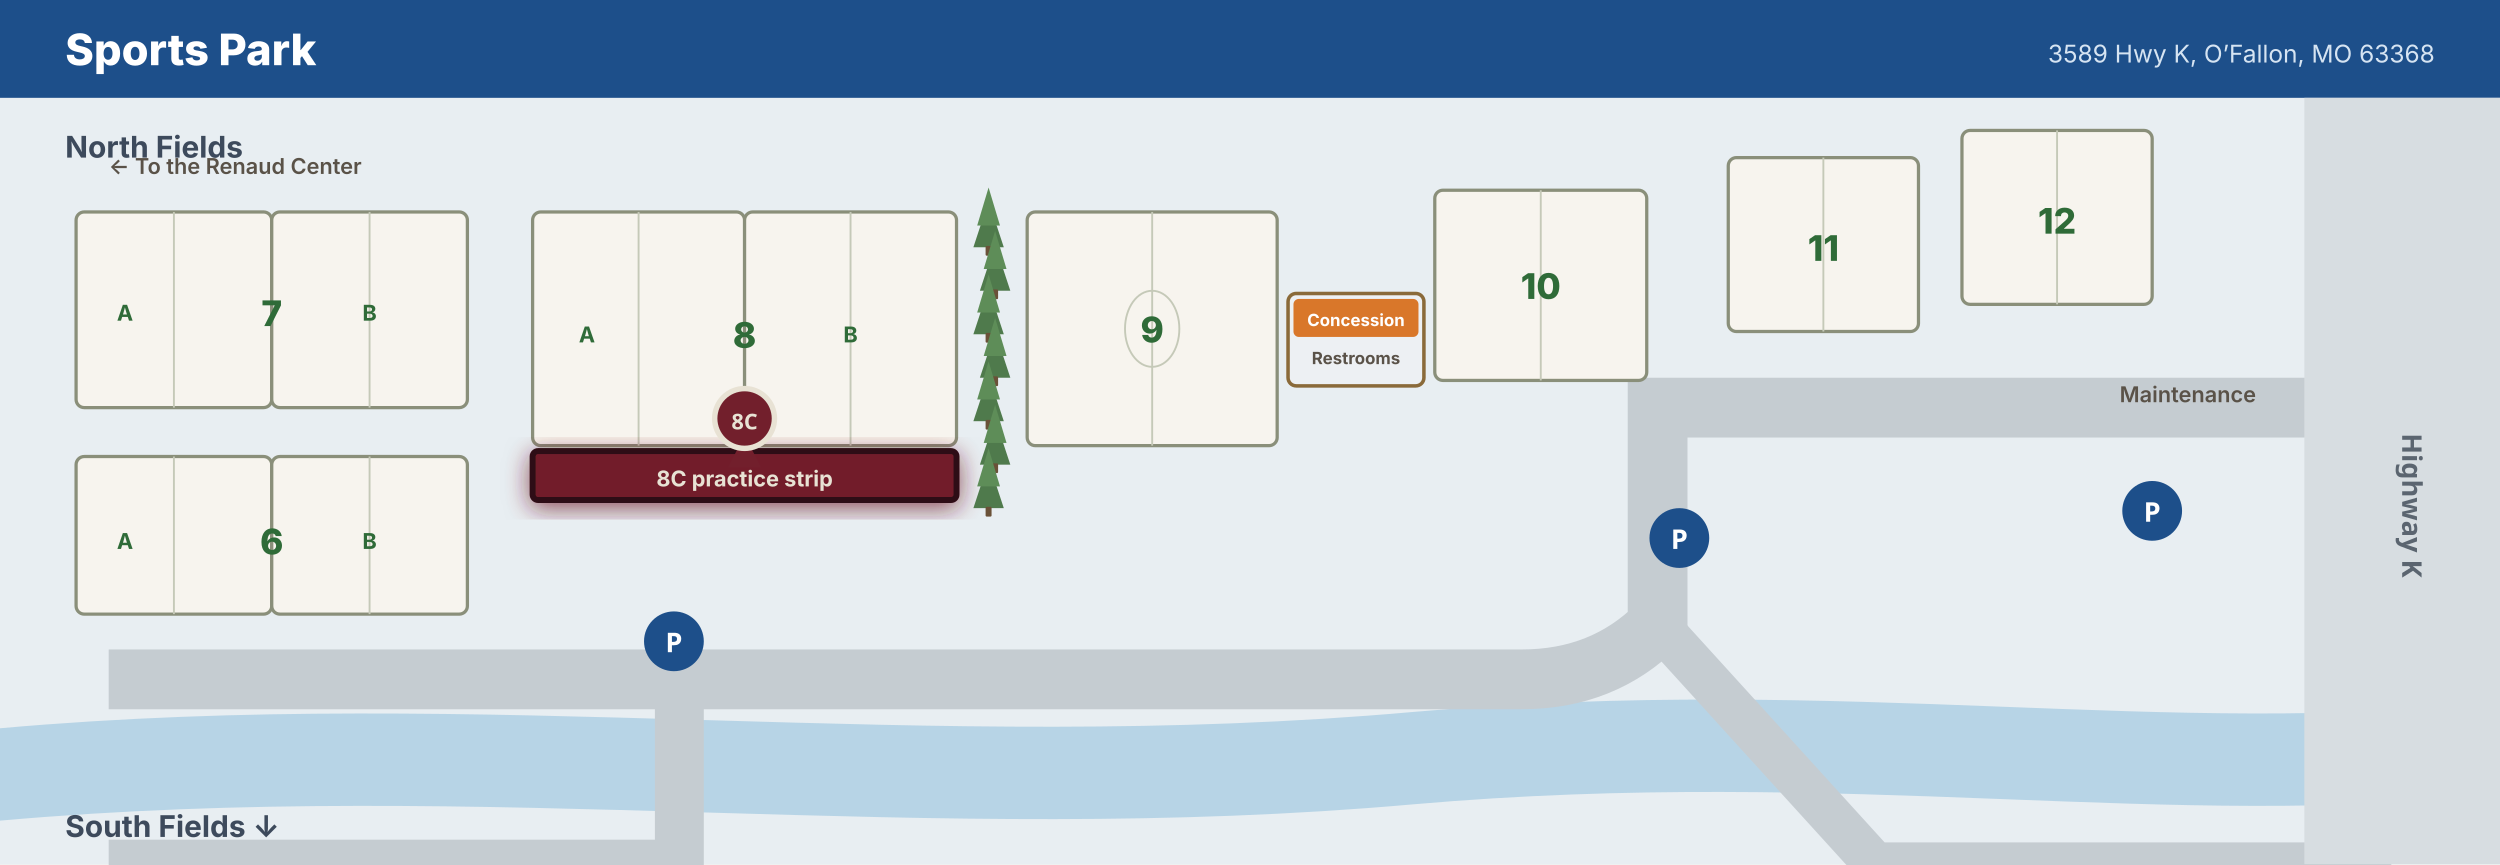
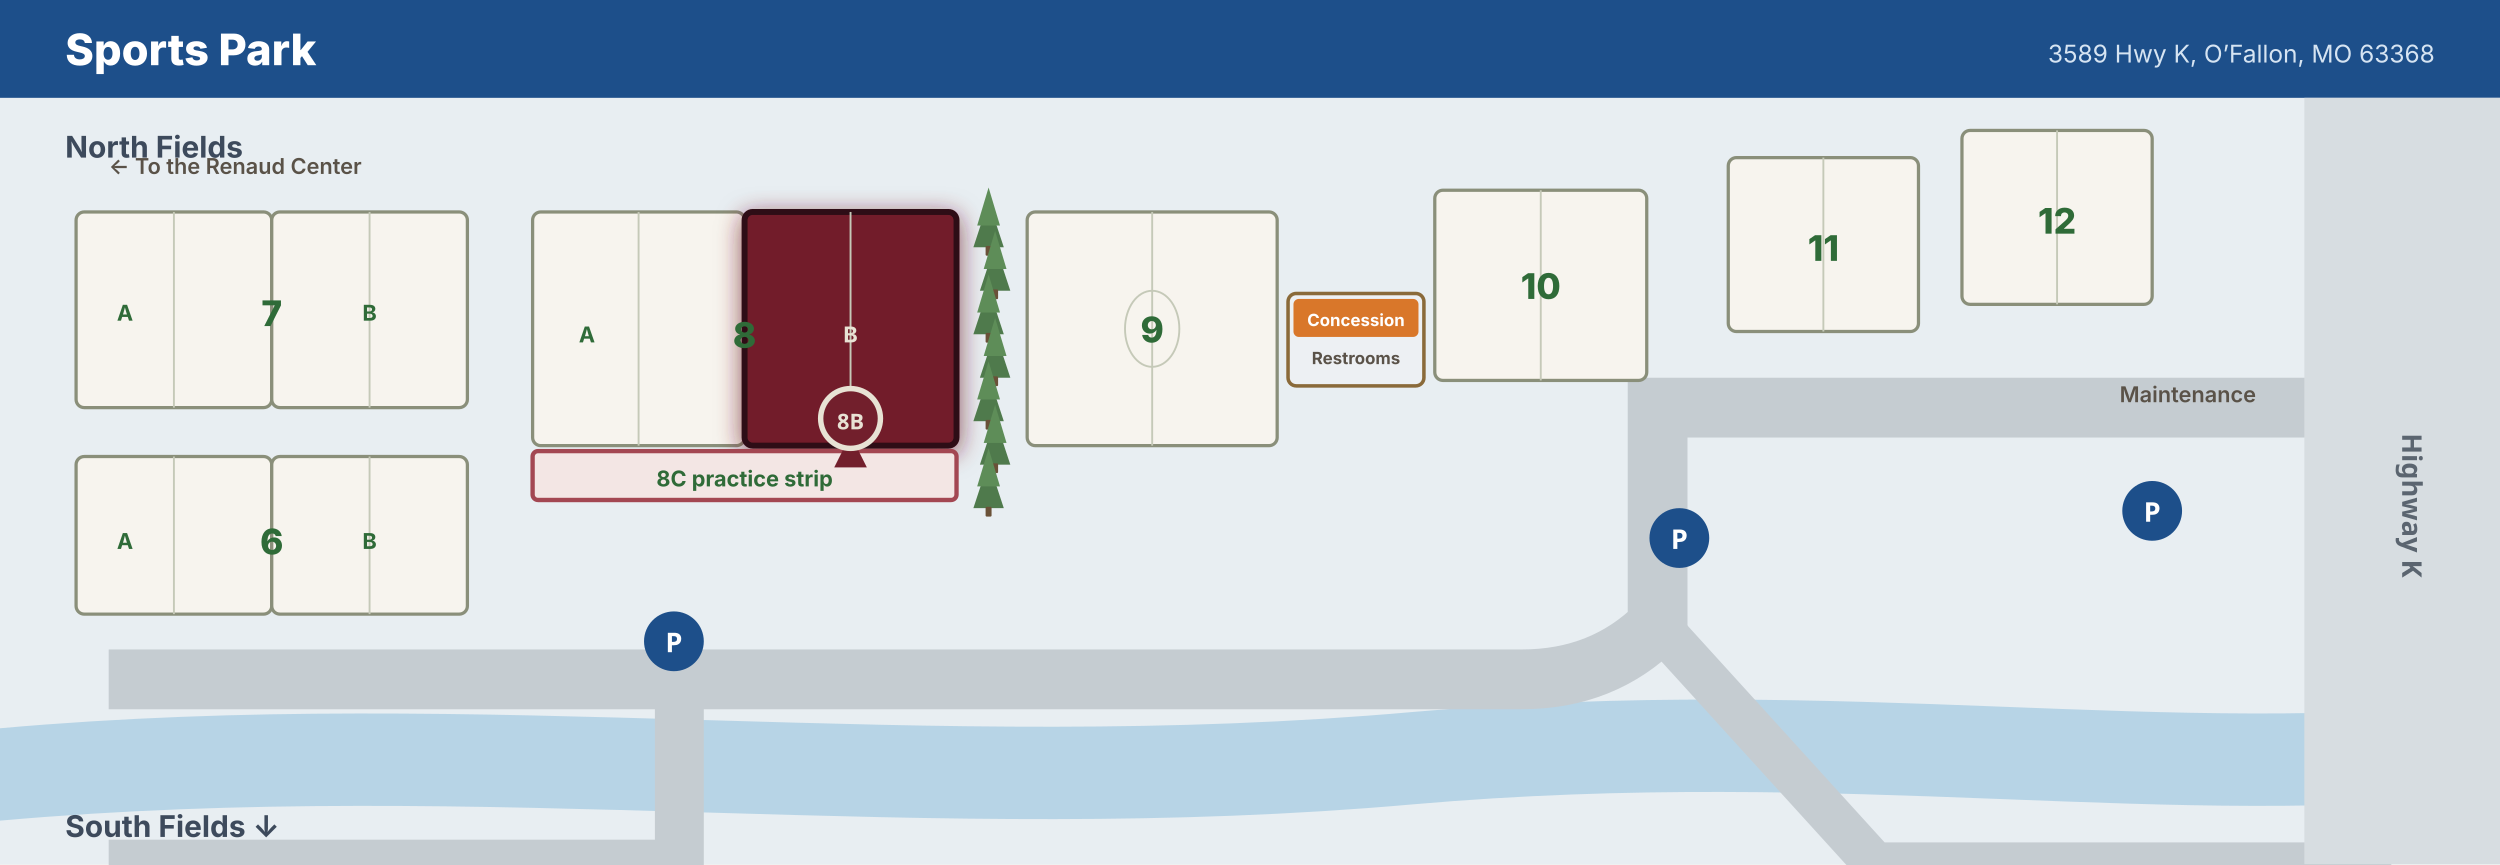
<svg xmlns="http://www.w3.org/2000/svg" class="park-map" viewBox="0 0 920 318" role="img" aria-labelledby="park-map-title park-map-desc">
  <style>
.field-pitch{fill:#f7f4ee;stroke:#8a8f7a;stroke-width:1.2}
.field-lines{fill:none;stroke:#c5c9b8;stroke-width:.7}
.field-num{font-family:Outfit,Inter,system-ui,sans-serif;font-weight:800;fill:#2f6b38;font-size:13px}
.field-sub{font-family:Inter,system-ui,sans-serif;font-weight:700;fill:#2f6b38;font-size:8px}
.label-sm{font-family:Inter,system-ui,sans-serif;font-weight:600;fill:#5a5248;font-size:8px}
.label-md{font-family:Outfit,Inter,system-ui,sans-serif;font-weight:700;fill:#3d4a5c;font-size:11px}
.week .field-pitch{fill:#721f2c;stroke:#2d0c13;stroke-width:2.2}
.week .field-sub,.week .field-num{fill:#e8e2d4}
.practice .field-pitch{fill:#f3e6e4;stroke:#a34752;stroke-width:1.6}
.week{
  transform-box:fill-box;
  transform-origin:center;
  animation:weekPulse 1.9s ease-in-out infinite;
  filter:url(#weekGlow);
}
#week-pin{
  transform-box:fill-box;
  transform-origin:center bottom;
  animation:pinBob 1.9s ease-in-out infinite;
}
@keyframes weekPulse{
  0%,100%{transform:translateY(0) scale(1)}
  50%{transform:translateY(-5px) scale(1.12)}
}
@keyframes pinBob{
  0%,100%{transform:translateY(0) scale(1)}
  50%{transform:translateY(-7px) scale(1.16)}
}
@media (prefers-reduced-motion:reduce){
  .week,#week-pin{animation:none}
}
</style>
  <defs>
    <filter id="weekGlow" x="-40%" y="-40%" width="180%" height="180%">
      <feDropShadow dx="0" dy="2" stdDeviation="4.5" flood-color="#721f2c" flood-opacity=".75" />
    </filter>
  </defs>
  <rect width="920" height="318" fill="#e8eef2" />
  <rect x="0" y="0" width="920" height="36" fill="#1d4f8a" />
  <text x="24" y="24" fill="#fff" font-family="Outfit, Inter, sans-serif" font-size="16" font-weight="800">Sports Park</text>
  <text x="896" y="23" text-anchor="end" fill="#d6e4f2" font-family="Inter, sans-serif" font-size="9">3589 Hwy K, O’Fallon, MO 63368</text>
  <path d="M0 268 C 180 252, 340 278, 520 262 C 680 248, 800 272, 920 258 L 920 292 C 800 306, 680 282, 520 296 C 340 312, 180 286, 0 302 Z" fill="#b7d4e6" />
  <path d="M40 250 H 560 Q 590 250 610 230 V 150 H 860" fill="none" stroke="#c5ccd1" stroke-width="22" />
  <path d="M250 250 V 318 H 40" fill="none" stroke="#c5ccd1" stroke-width="18" />
  <path d="M610 230 L 690 318 H 880" fill="none" stroke="#c5ccd1" stroke-width="16" />
  <rect x="848" y="36" width="72" height="282" fill="#d7dde1" />
  <text x="884" y="186" text-anchor="middle" fill="#5b6570" font-family="Outfit, sans-serif" font-size="10" font-weight="700" transform="rotate(90 884 186)">Highway K</text>
  <text x="24" y="58" class="label-md">North Fields</text>
  <text x="24" y="308" class="label-md">South Fields ↓</text>
  <g fill="#1d4f8a">
    <circle cx="248" cy="236" r="11" />
    <text x="248" y="240" text-anchor="middle" fill="#fff" font-size="10" font-weight="800" font-family="Outfit, sans-serif">P</text>
    <circle cx="618" cy="198" r="11" />
    <text x="618" y="202" text-anchor="middle" fill="#fff" font-size="10" font-weight="800" font-family="Outfit, sans-serif">P</text>
    <circle cx="792" cy="188" r="11" />
    <text x="792" y="192" text-anchor="middle" fill="#fff" font-size="10" font-weight="800" font-family="Outfit, sans-serif">P</text>
  </g>
  <g data-field="6A">
    <rect class="field-pitch" x="28" y="168" width="72" height="58" rx="3" />
    <line class="field-lines" x1="64" y1="168" x2="64" y2="226" />
    <text class="field-sub" x="46" y="202" text-anchor="middle">A</text>
  </g>
  <g data-field="6B">
    <rect class="field-pitch" x="100" y="168" width="72" height="58" rx="3" />
    <line class="field-lines" x1="136" y1="168" x2="136" y2="226" />
    <text class="field-sub" x="136" y="202" text-anchor="middle">B</text>
  </g>
  <text class="field-num" x="100" y="204" text-anchor="middle">6</text>
  <g data-field="7A">
    <rect class="field-pitch" x="28" y="78" width="72" height="72" rx="3" />
    <line class="field-lines" x1="64" y1="78" x2="64" y2="150" />
    <text class="field-sub" x="46" y="118" text-anchor="middle">A</text>
  </g>
  <g data-field="7B">
    <rect class="field-pitch" x="100" y="78" width="72" height="72" rx="3" />
    <line class="field-lines" x1="136" y1="78" x2="136" y2="150" />
    <text class="field-sub" x="136" y="118" text-anchor="middle">B</text>
  </g>
  <text class="field-num" x="100" y="120" text-anchor="middle">7</text>
  <g data-field="8A">
    <rect class="field-pitch" x="196" y="78" width="78" height="86" rx="3" />
    <line class="field-lines" x1="235" y1="78" x2="235" y2="164" />
    <text class="field-sub" x="216" y="126" text-anchor="middle">A</text>
  </g>
-   <g data-field="8B">
+   <g class="week" data-field="8B">
    <rect class="field-pitch" x="274" y="78" width="78" height="86" rx="3" />
    <line class="field-lines" x1="313" y1="78" x2="313" y2="164" />
    <text class="field-sub" x="313" y="126" text-anchor="middle">B</text>
  </g>
  <text class="field-num" x="274" y="128" text-anchor="middle">8</text>
-   <g class="week" data-field="8C">
+   <g class="practice" data-field="8C">
    <rect class="field-pitch" x="196" y="166" width="156" height="18" rx="2" />
    <text class="field-sub" x="274" y="179" text-anchor="middle">8C practice strip</text>
  </g>
  <g id="tree-row-8-9" aria-hidden="true">
    <g transform="translate(363.8 86)">
      <polygon points="0,-12 5.6,5 -5.6,5" fill="#4f7a4c" />
      <polygon points="0,-17 4.2,-3 -4.2,-3" fill="#5e8d58" />
      <rect x="-1.1" y="4.5" width="2.2" height="3.6" rx=".4" fill="#6a5138" />
    </g>
    <g transform="translate(366.2 102)">
      <polygon points="0,-12 5.6,5 -5.6,5" fill="#4f7a4c" />
      <polygon points="0,-17 4.2,-3 -4.2,-3" fill="#5e8d58" />
      <rect x="-1.1" y="4.5" width="2.2" height="3.6" rx=".4" fill="#6a5138" />
    </g>
    <g transform="translate(363.8 118)">
      <polygon points="0,-12 5.6,5 -5.6,5" fill="#4f7a4c" />
      <polygon points="0,-17 4.2,-3 -4.2,-3" fill="#5e8d58" />
      <rect x="-1.1" y="4.5" width="2.2" height="3.6" rx=".4" fill="#6a5138" />
    </g>
    <g transform="translate(366.2 134)">
      <polygon points="0,-12 5.6,5 -5.6,5" fill="#4f7a4c" />
      <polygon points="0,-17 4.2,-3 -4.2,-3" fill="#5e8d58" />
      <rect x="-1.1" y="4.5" width="2.2" height="3.6" rx=".4" fill="#6a5138" />
    </g>
    <g transform="translate(363.8 150)">
      <polygon points="0,-12 5.6,5 -5.6,5" fill="#4f7a4c" />
      <polygon points="0,-17 4.2,-3 -4.2,-3" fill="#5e8d58" />
      <rect x="-1.1" y="4.5" width="2.2" height="3.6" rx=".4" fill="#6a5138" />
    </g>
    <g transform="translate(366.2 166)">
      <polygon points="0,-12 5.6,5 -5.6,5" fill="#4f7a4c" />
      <polygon points="0,-17 4.2,-3 -4.2,-3" fill="#5e8d58" />
      <rect x="-1.1" y="4.5" width="2.2" height="3.6" rx=".4" fill="#6a5138" />
    </g>
    <g transform="translate(363.8 182)">
      <polygon points="0,-12 5.6,5 -5.6,5" fill="#4f7a4c" />
      <polygon points="0,-17 4.2,-3 -4.2,-3" fill="#5e8d58" />
      <rect x="-1.1" y="4.5" width="2.2" height="3.6" rx=".4" fill="#6a5138" />
    </g>
  </g>
  <g data-field="9">
    <rect class="field-pitch" x="378" y="78" width="92" height="86" rx="3" />
    <line class="field-lines" x1="424" y1="78" x2="424" y2="164" />
    <ellipse class="field-lines" cx="424" cy="121" rx="10" ry="14" />
    <text class="field-num" x="424" y="126" text-anchor="middle">9</text>
  </g>
  <g data-field="10">
    <rect class="field-pitch" x="528" y="70" width="78" height="70" rx="3" />
    <line class="field-lines" x1="567" y1="70" x2="567" y2="140" />
    <text class="field-num" x="567" y="110" text-anchor="middle">10</text>
  </g>
  <g id="north-concession">
    <rect x="474" y="108" width="50" height="34" rx="3" fill="#edf0f3" stroke="#8a6a3a" stroke-width="1.3" />
    <rect x="476" y="110" width="46" height="14" rx="2" fill="#d9772a" />
    <text x="499" y="120" text-anchor="middle" fill="#fff" font-size="6.2" font-weight="700" font-family="Inter, sans-serif">Concession</text>
    <text x="499" y="134" text-anchor="middle" fill="#5a5248" font-size="6.2" font-weight="700" font-family="Inter, sans-serif">Restrooms</text>
  </g>
  <g data-field="11">
    <rect class="field-pitch" x="636" y="58" width="70" height="64" rx="3" />
    <line class="field-lines" x1="671" y1="58" x2="671" y2="122" />
    <text class="field-num" x="671" y="96" text-anchor="middle">11</text>
  </g>
  <g data-field="12">
    <rect class="field-pitch" x="722" y="48" width="70" height="64" rx="3" />
    <line class="field-lines" x1="757" y1="48" x2="757" y2="112" />
    <text class="field-num" x="757" y="86" text-anchor="middle">12</text>
  </g>
  <text x="40" y="64" class="label-sm">← To the Renaud Center</text>
  <text x="780" y="148" class="label-sm">Maintenance</text>
  <g id="week-pin">
-     <path d="M274 160 l6 12 h-12 z" fill="#721f2c" />
-     <circle cx="274" cy="154" r="11" fill="#721f2c" stroke="#e8e2d4" stroke-width="2" />
-     <text x="274" y="158" text-anchor="middle" fill="#e8e2d4" font-size="8" font-weight="800" font-family="Outfit, sans-serif">8C</text>
+     <path d="M313 160 l6 12 h-12 z" fill="#721f2c" />
+     <circle cx="313" cy="154" r="11" fill="#721f2c" stroke="#e8e2d4" stroke-width="2" />
+     <text x="313" y="158" text-anchor="middle" fill="#e8e2d4" font-size="8" font-weight="800" font-family="Outfit, sans-serif">8B</text>
  </g>
</svg>
